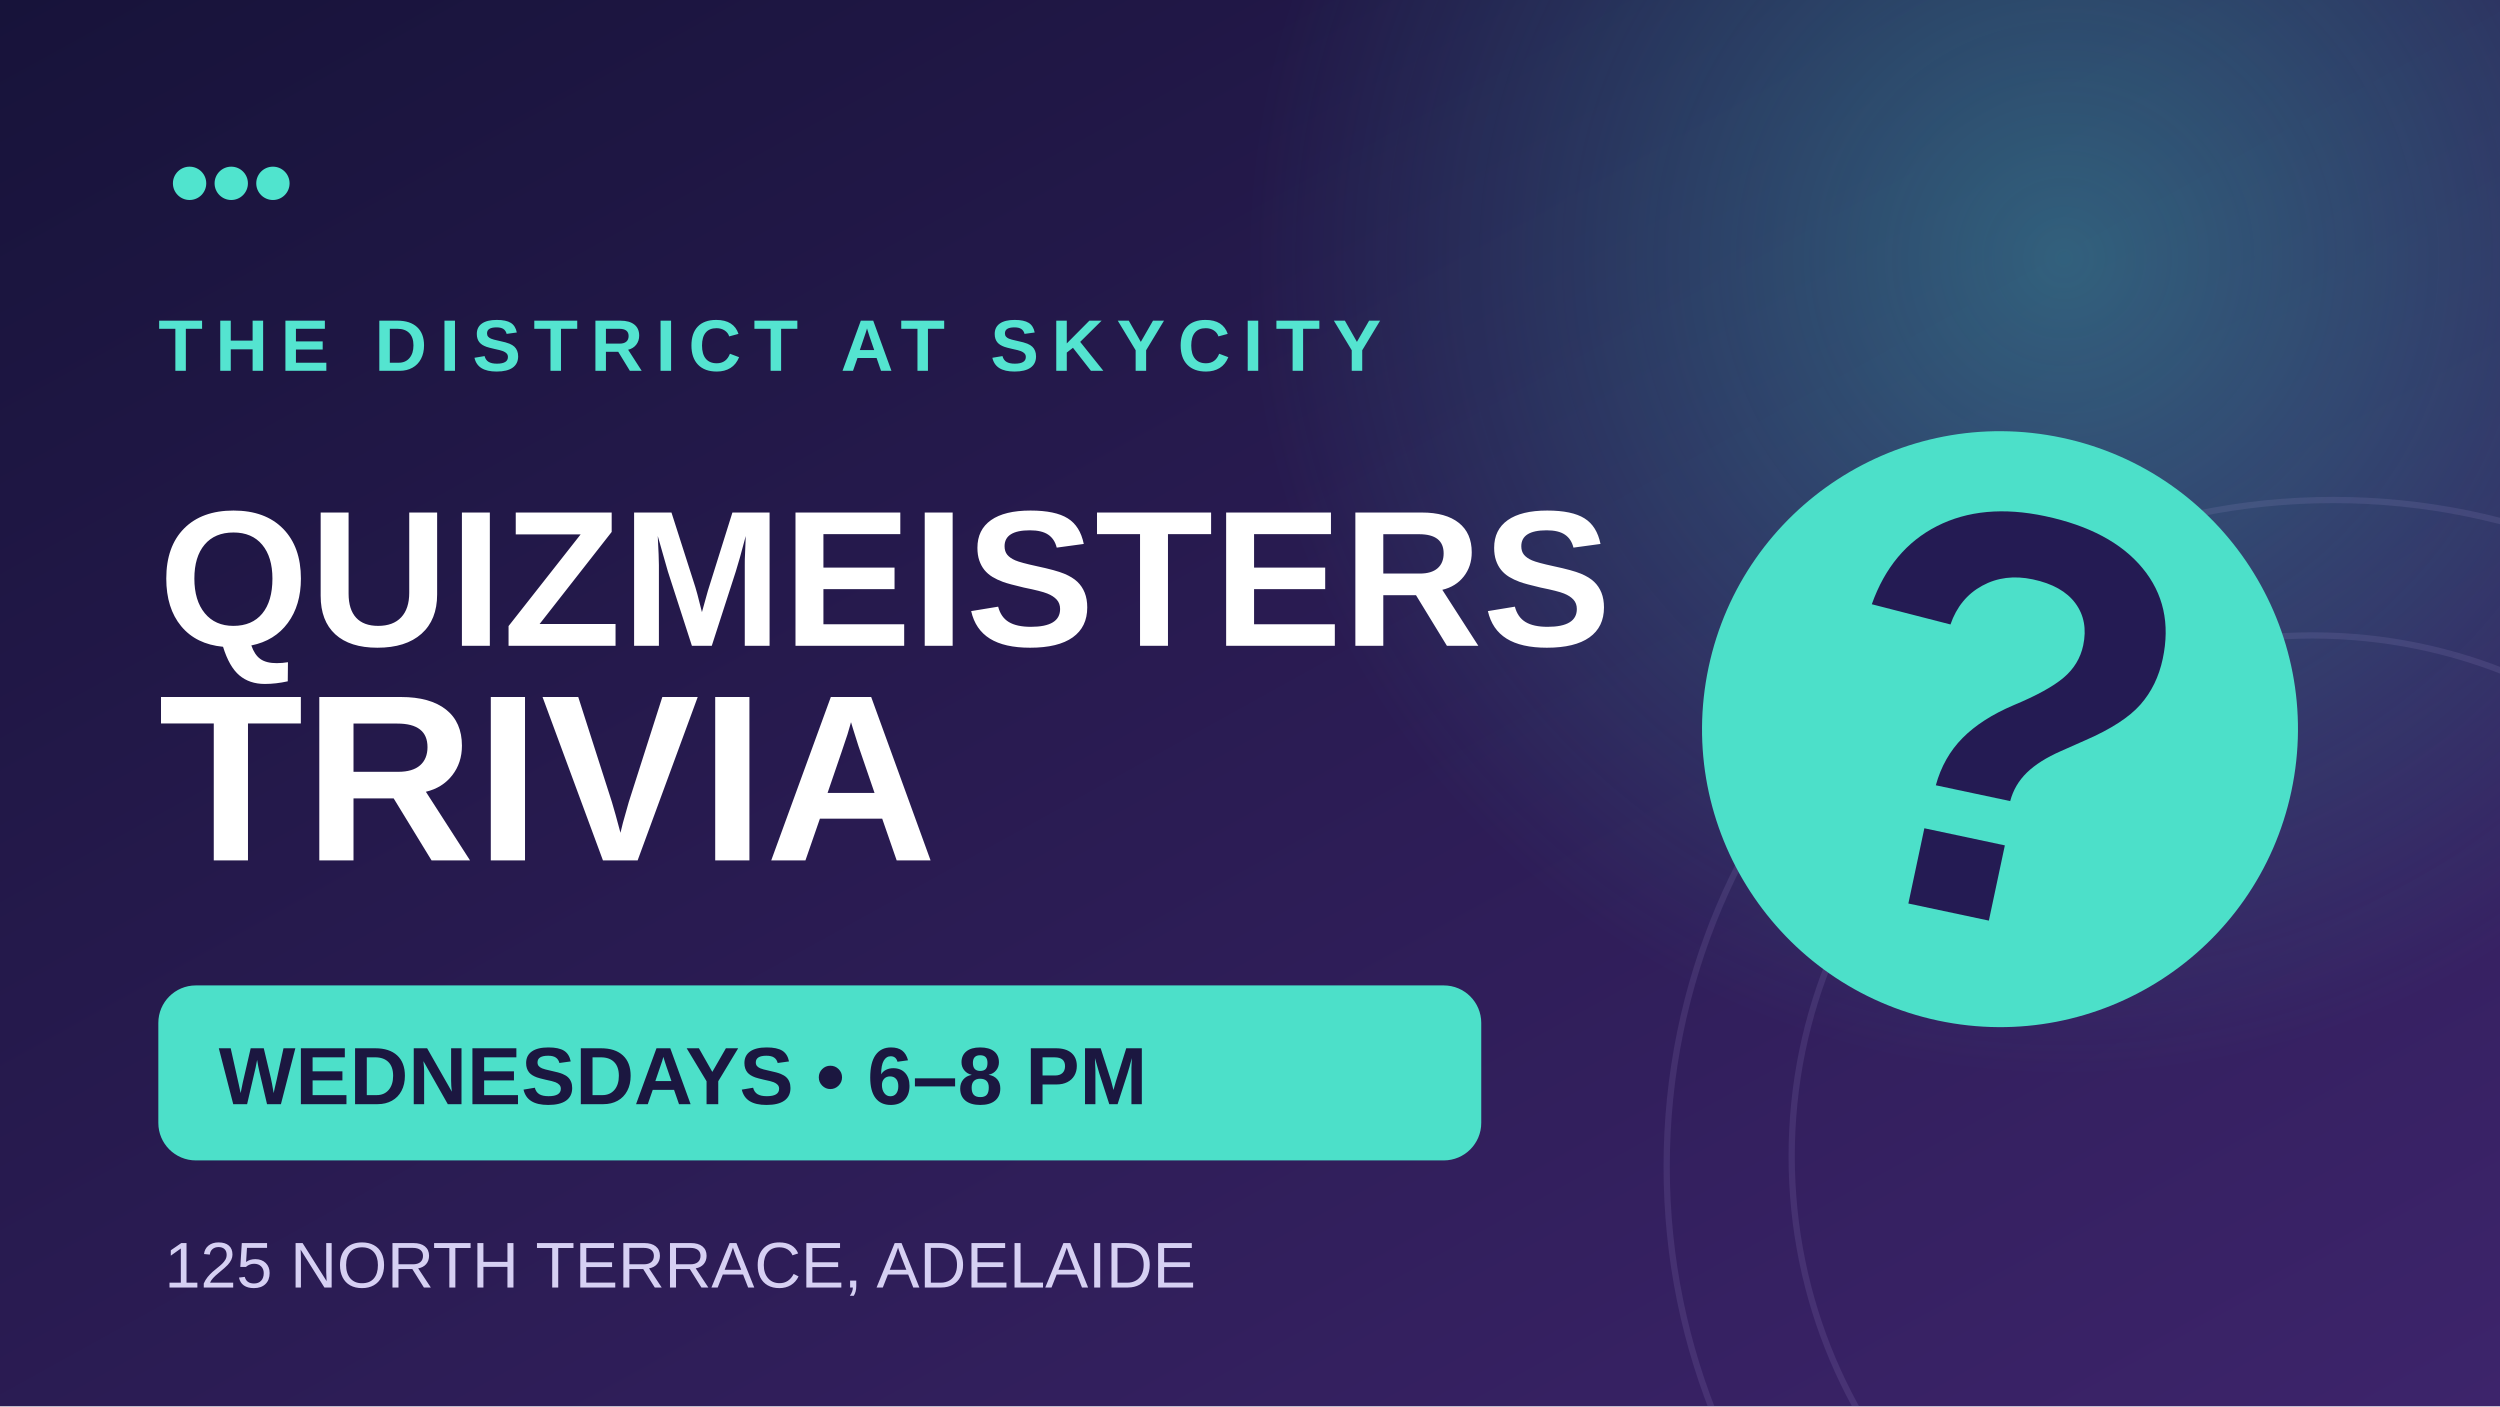
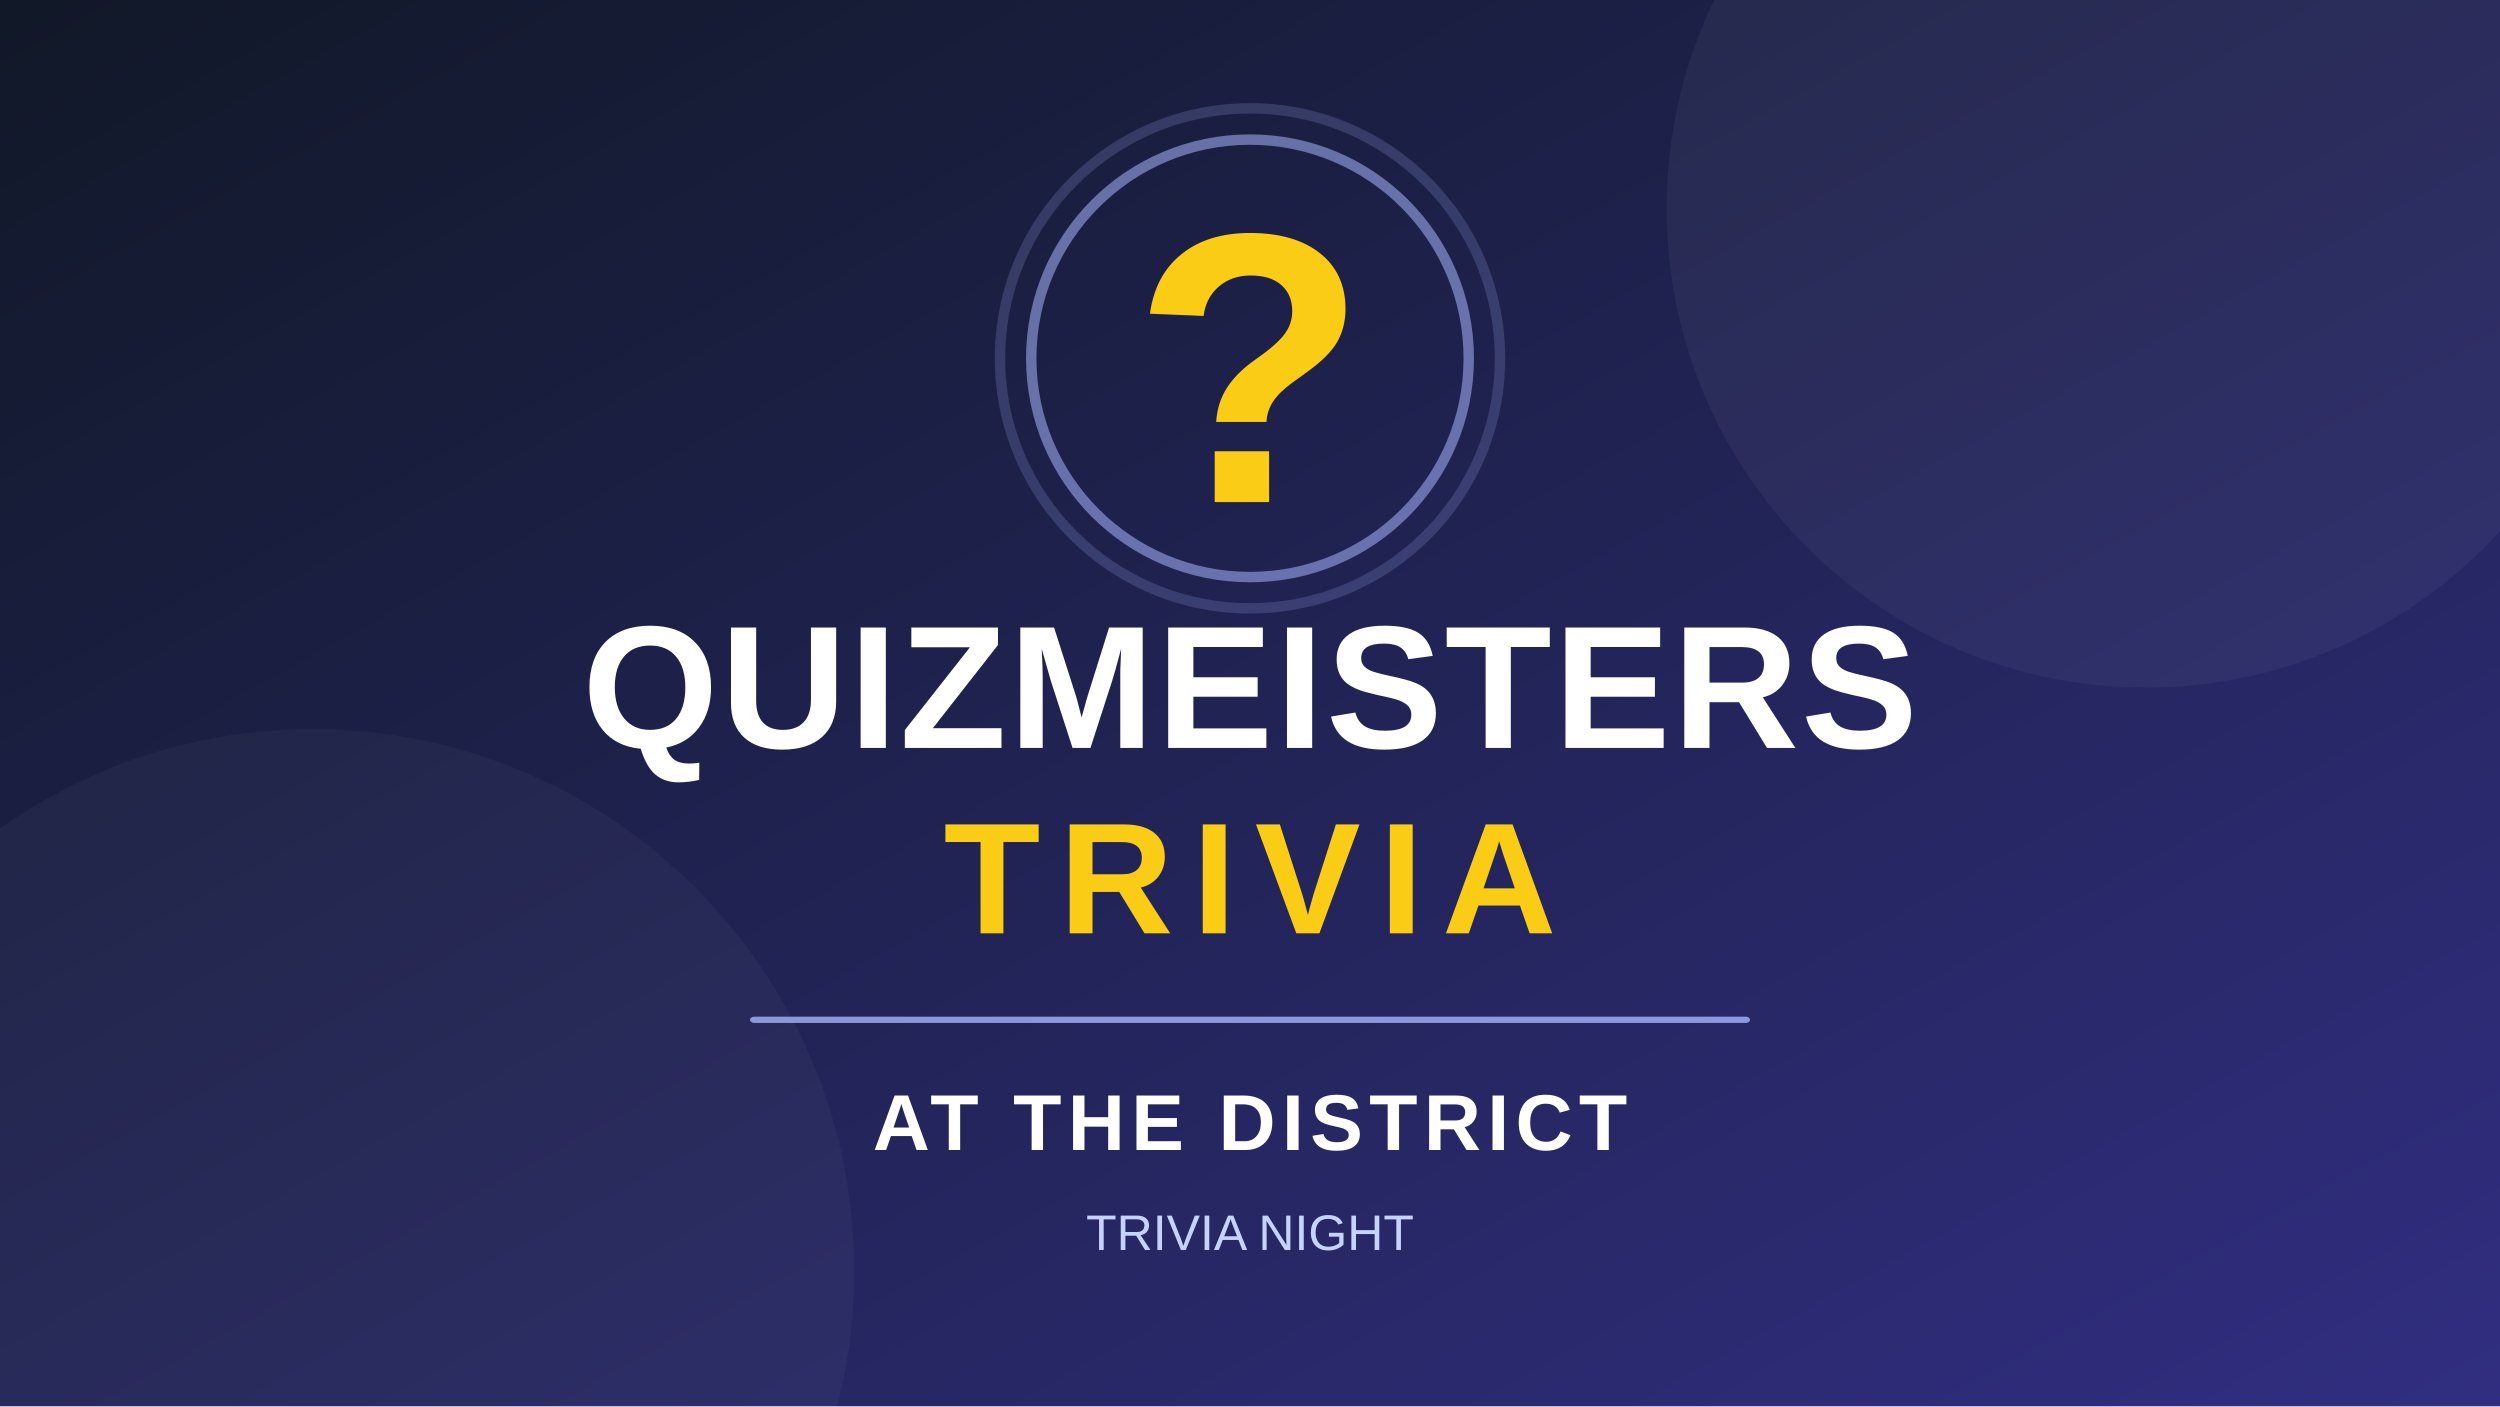
- <svg xmlns="http://www.w3.org/2000/svg" viewBox="0 0 1200 675" role="img" aria-labelledby="title desc">
+ <svg xmlns="http://www.w3.org/2000/svg" width="1200" height="675" viewBox="0 0 1200 675" role="img" aria-labelledby="title desc">
  <defs>
-     <linearGradient id="bg" x2="1" y2="1">
-       <stop stop-color="#17133a" />
-       <stop offset="1" stop-color="#3d246b" />
+     <linearGradient id="bg" x1="0" y1="0" x2="1" y2="1">
+       <stop stop-color="#111827" />
+       <stop offset="1" stop-color="#312e81" />
    </linearGradient>
-     <radialGradient id="glow">
-       <stop stop-color="#40e0cb" stop-opacity=".35" />
-       <stop offset="1" stop-color="#40e0cb" stop-opacity="0" />
-     </radialGradient>
  </defs>
  <rect width="1200" height="675" fill="url(#bg)" />
-   <circle cx="990" cy="125" r="390" fill="url(#glow)" />
-   <circle cx="1120" cy="560" r="320" fill="none" stroke="#b1a1e5" stroke-opacity=".13" stroke-width="3" />
-   <circle cx="1110" cy="555" r="250" fill="none" stroke="#b1a1e5" stroke-opacity=".13" stroke-width="3" />
-   <g fill="#50e4ce">
-     <circle cx="91" cy="88" r="8" />
-     <circle cx="111" cy="88" r="8" />
-     <circle cx="131" cy="88" r="8" />
+   <circle cx="1030" cy="100" r="230" fill="#ffffff" opacity=".045" />
+   <circle cx="150" cy="610" r="260" fill="#ffffff" opacity=".035" />
+   <g fill="none" stroke="#a5b4fc" stroke-width="5" opacity=".55">
+     <circle cx="600" cy="172" r="105" />
+     <circle cx="600" cy="172" r="120" opacity=".35" />
  </g>
-   <text x="76" y="178" fill="#54e4d0" font-family="Arial, Helvetica, sans-serif" font-size="35" font-weight="700" letter-spacing="6">THE DISTRICT AT SKYCITY</text>
-   <text x="76" y="310" fill="white" font-family="Arial, Helvetica, sans-serif" font-size="93" font-weight="800">QUIZMEISTERS</text>
-   <text x="76" y="413" fill="white" font-family="Arial, Helvetica, sans-serif" font-size="114" font-weight="800">TRIVIA</text>
-   <rect x="76" y="473" width="635" height="84" rx="18" fill="#4ce0c9" />
-   <text x="105" y="530" fill="#1b1740" font-family="Arial, Helvetica, sans-serif" font-size="39" font-weight="800">WEDNESDAYS  •  6–8 PM</text>
-   <text x="79" y="618" fill="#d6d0f3" font-family="Arial, Helvetica, sans-serif" font-size="31">125 NORTH TERRACE, ADELAIDE</text>
-   <g transform="translate(960 350) rotate(12)">
-     <circle r="143" fill="#4ce0c9" />
-     <text x="0" y="91" text-anchor="middle" fill="#241b53" font-family="Arial, Helvetica, sans-serif" font-size="280" font-weight="800">?</text>
-   </g>
+   <text x="600" y="241" font-family="Arial,Helvetica,sans-serif" font-size="185" font-weight="bold" text-anchor="middle" fill="#facc15">?</text>
+   <text x="600" y="359" font-family="Arial,Helvetica,sans-serif" font-size="84" font-weight="800" letter-spacing="1" text-anchor="middle" fill="#ffffff">QUIZMEISTERS</text>
+   <text x="600" y="448" font-family="Arial,Helvetica,sans-serif" font-size="76" font-weight="700" letter-spacing="9" text-anchor="middle" fill="#facc15">TRIVIA</text>
+   <rect x="360" y="488" width="480" height="3" rx="2" fill="#a5b4fc" opacity=".8" />
+   <text x="600" y="552" font-family="Arial,Helvetica,sans-serif" font-size="38" font-weight="600" letter-spacing="3" text-anchor="middle" fill="#ffffff">AT THE DISTRICT</text>
+   <text x="600" y="600" font-family="Arial,Helvetica,sans-serif" font-size="24" text-anchor="middle" fill="#c7d2fe">TRIVIA NIGHT</text>
</svg>
